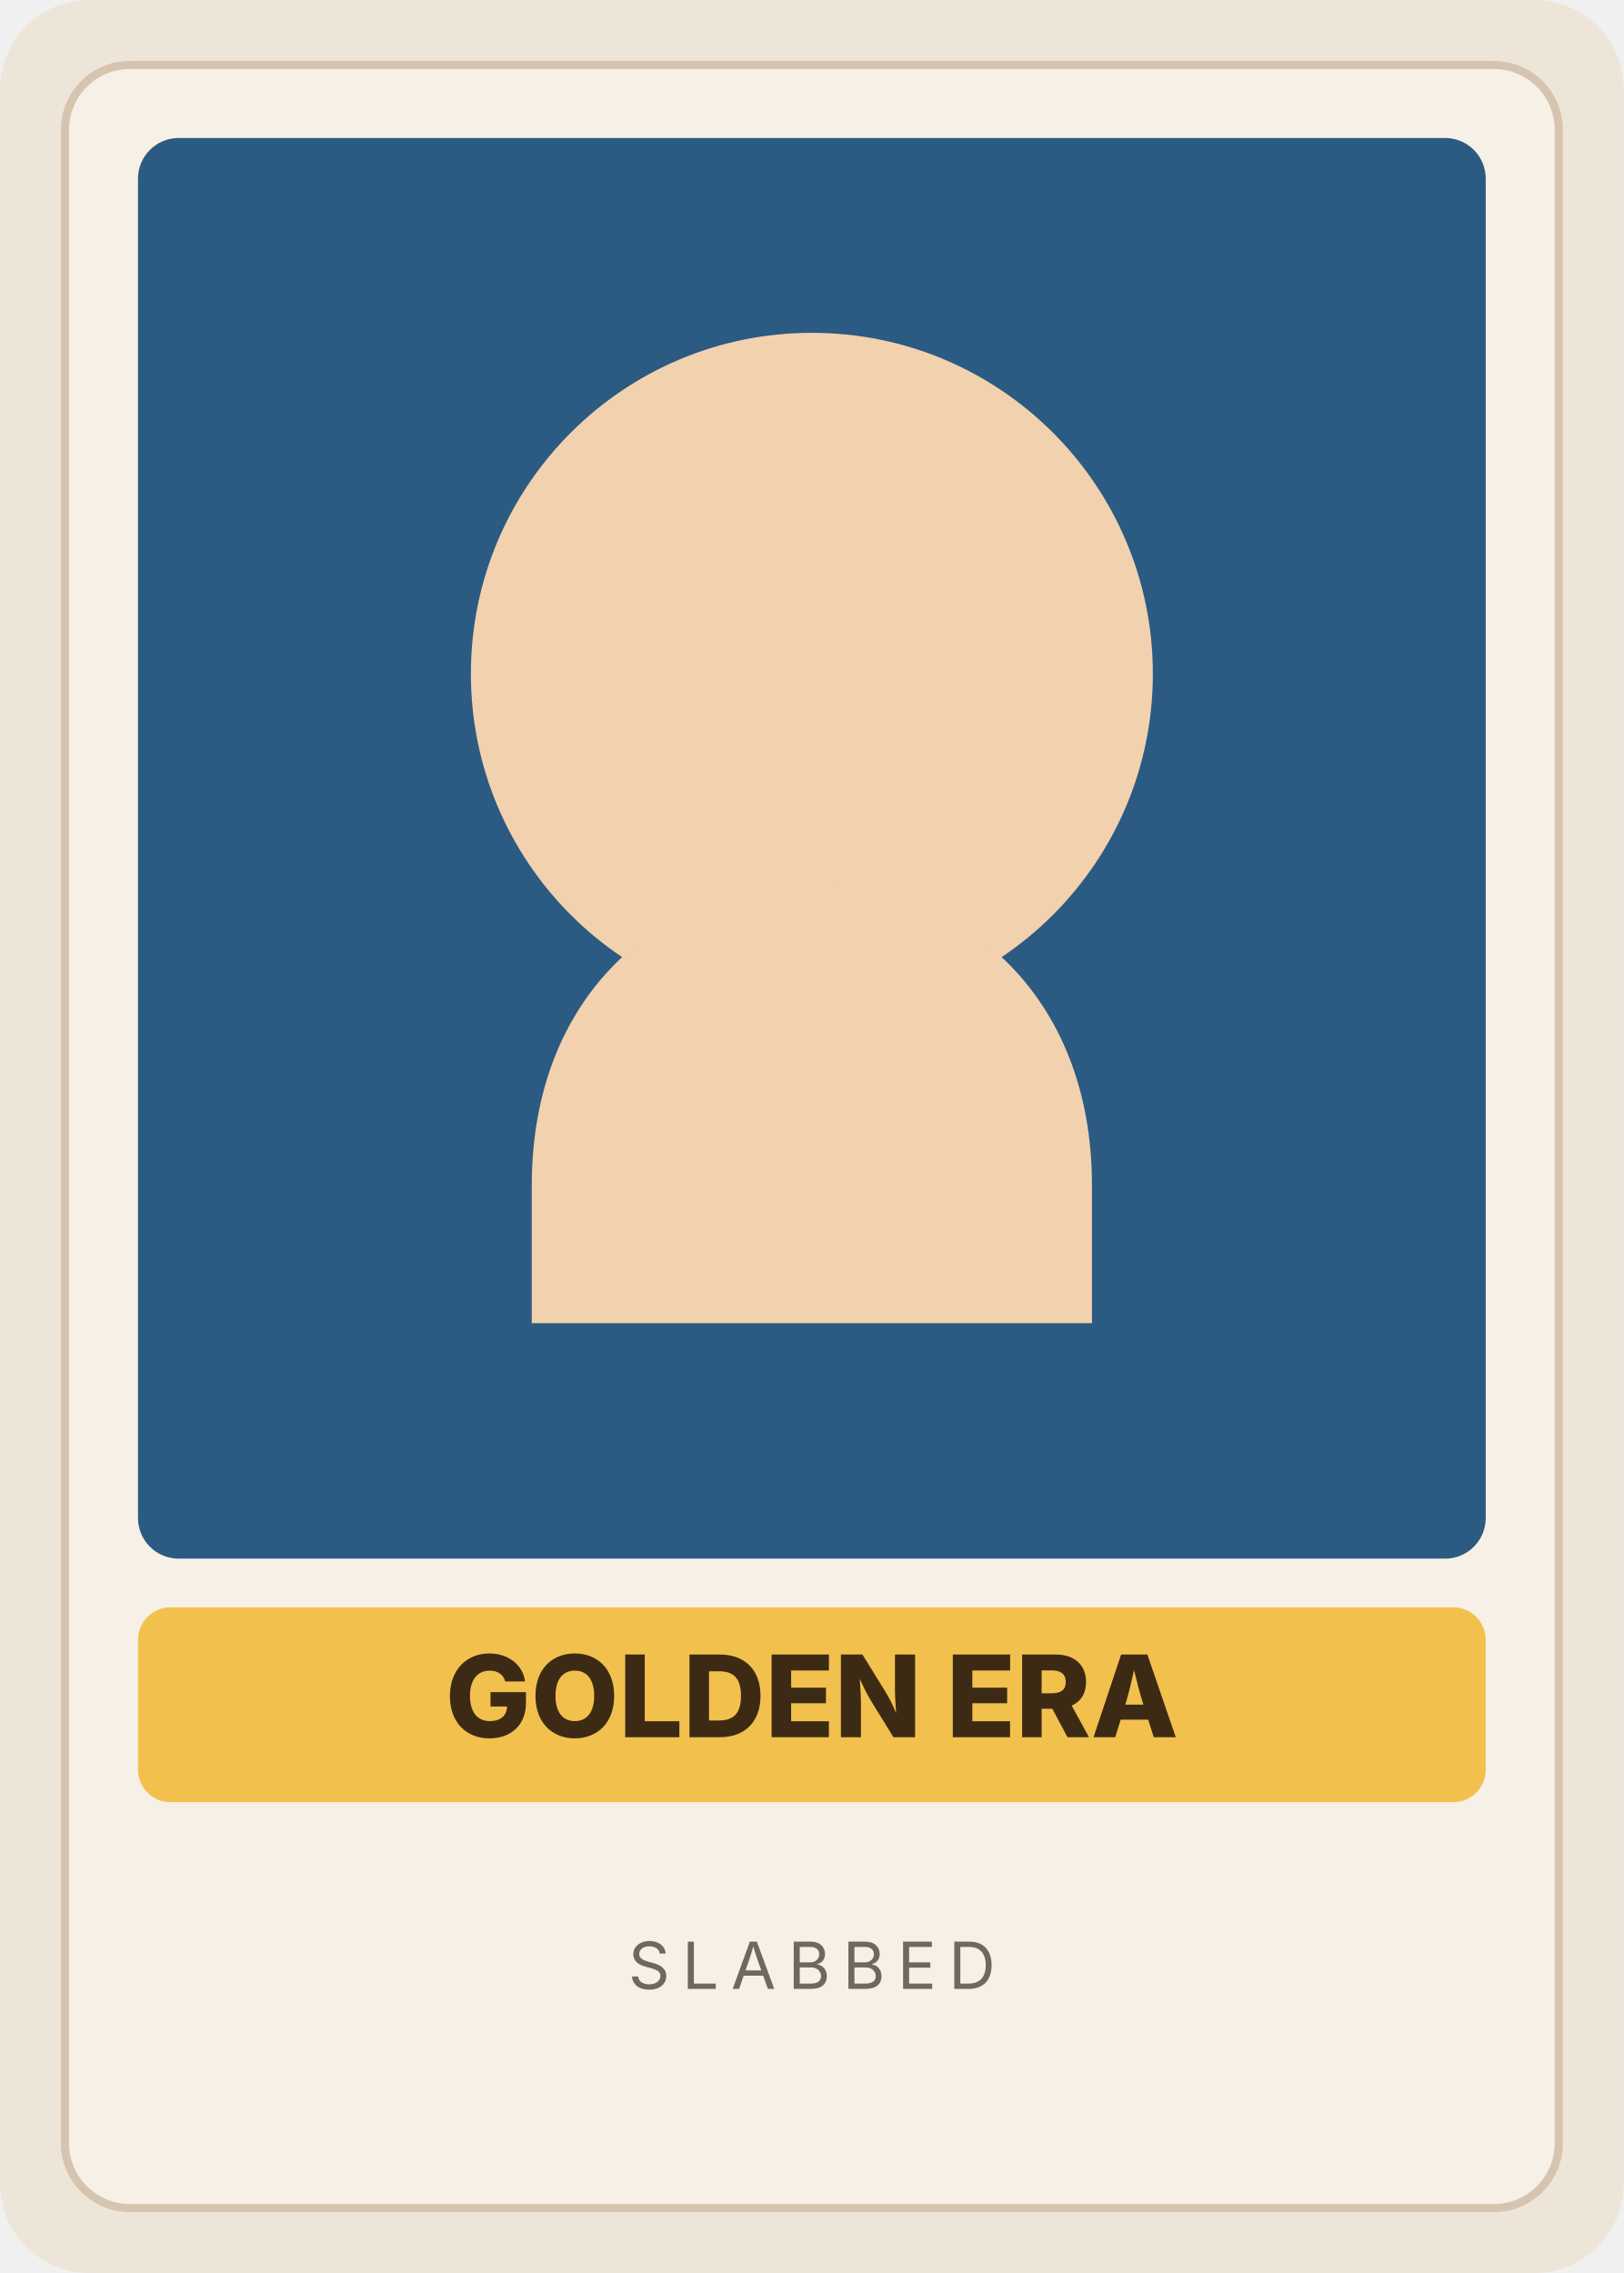
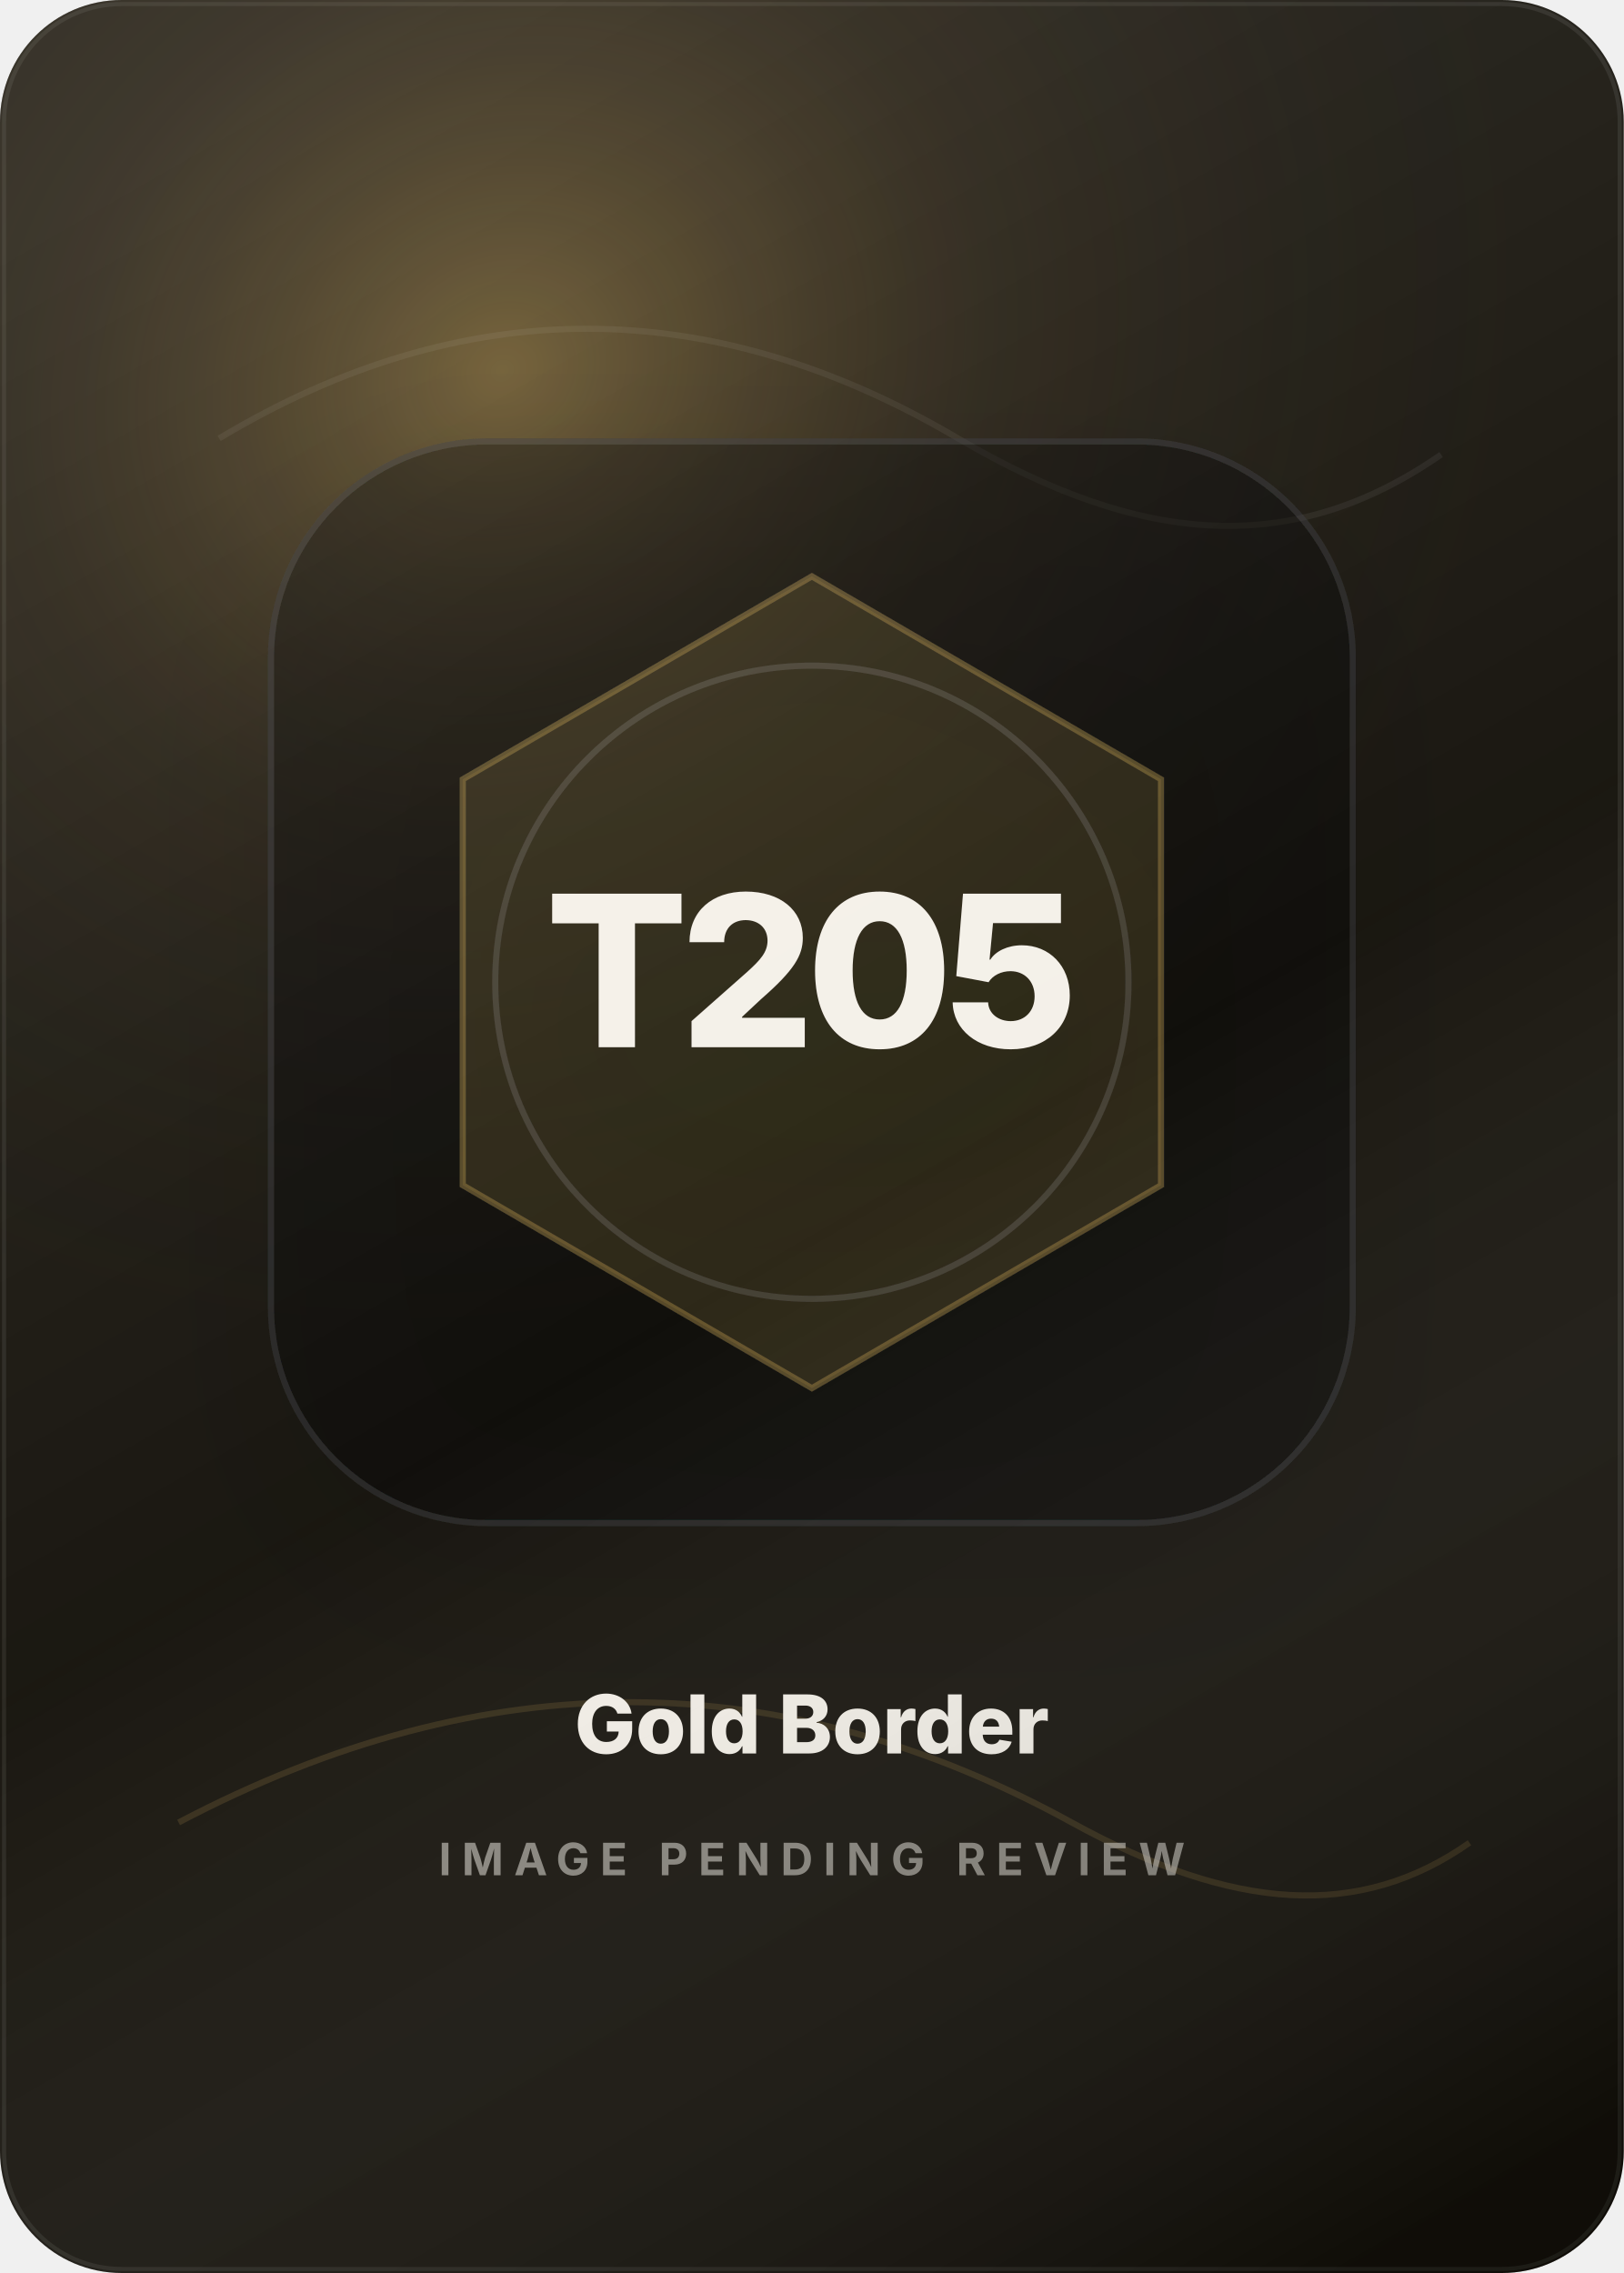
- <svg xmlns="http://www.w3.org/2000/svg" width="400" height="560" viewBox="0 0 400 560" fill="none">
-   <rect width="400" height="560" rx="22" fill="#EEE5D9" />
-   <rect x="16" y="16" width="368" height="528" rx="16" fill="#F7F0E6" stroke="#D5C4AF" stroke-width="2" />
-   <rect x="34" y="34" width="332" height="350" rx="10" fill="#2B5A83" />
-   <circle cx="200" cy="166" r="84" fill="#F2D1AE" />
-   <path d="M131 292C131 245 163 218 200 218C237 218 269 245 269 292V326H131V292Z" fill="#F2D1AE" />
-   <rect x="34" y="396" width="332" height="48" rx="8" fill="#F2C14D" />
-   <text x="200" y="428" text-anchor="middle" fill="#3D2A14" font-family="Inter, Arial, sans-serif" font-size="28" font-weight="800">GOLDEN ERA</text>
-   <text x="200" y="490" text-anchor="middle" fill="#72675D" font-family="Inter, Arial, sans-serif" font-size="16" letter-spacing="3">SLABBED</text>
+ <svg xmlns="http://www.w3.org/2000/svg" width="400" height="560" viewBox="0 0 400 560" fill="none" role="img" aria-label="Gold Border placeholder card">
+   <defs>
+     <radialGradient id="g1" cx="0" cy="0" r="1" gradientUnits="userSpaceOnUse" gradientTransform="translate(122 92) rotate(61) scale(238 270)">
+       <stop stop-color="#caa24d" stop-opacity="0.46" />
+       <stop offset="0.46" stop-color="#644c26" stop-opacity="0.18" />
+       <stop offset="1" stop-color="#15120b" stop-opacity="0" />
+     </radialGradient>
+     <linearGradient id="g2" x1="58" y1="31" x2="354" y2="547" gradientUnits="userSpaceOnUse">
+       <stop stop-color="#ffffff" stop-opacity="0.12" />
+       <stop offset="0.52" stop-color="#ffffff" stop-opacity="0.025" />
+       <stop offset="1" stop-color="#000000" stop-opacity="0.25" />
+     </linearGradient>
+     <filter id="shadow" x="34" y="74" width="332" height="352" filterUnits="userSpaceOnUse" color-interpolation-filters="sRGB">
+       <feDropShadow dx="0" dy="18" stdDeviation="22" flood-color="#000000" flood-opacity="0.34" />
+     </filter>
+   </defs>
+   <rect width="400" height="560" rx="30" fill="#15120b" />
+   <rect x="1" y="1" width="398" height="558" rx="29" stroke="white" stroke-opacity="0.08" />
+   <rect width="400" height="560" rx="30" fill="url(#g1)" />
+   <path d="M54 108C114 72 175 72 236 108C282 135 319 137 355 112" stroke="white" stroke-opacity="0.06" stroke-width="1.5" />
+   <path d="M44 449C120 409 193 410 264 449C304 471 335 473 362 454" stroke="#caa24d" stroke-opacity="0.17" stroke-width="1.5" />
+   <g filter="url(#shadow)">
+     <rect x="66" y="108" width="268" height="268" rx="54" fill="#0b0d0f" fill-opacity="0.42" />
+     <rect x="66.75" y="108.75" width="266.5" height="266.5" rx="53.25" stroke="white" stroke-opacity="0.08" stroke-width="1.5" />
+     <path d="M200 142L286 192V292L200 342L114 292V192L200 142Z" fill="#caa24d" fill-opacity="0.13" stroke="#caa24d" stroke-opacity="0.34" stroke-width="1.5" />
+     <circle cx="200" cy="242" r="78" stroke="white" stroke-opacity="0.11" stroke-width="1.5" />
+     <text x="200" y="258" text-anchor="middle" font-family="Inter, ui-sans-serif, system-ui, -apple-system, BlinkMacSystemFont, 'Segoe UI', sans-serif" font-size="52" font-weight="780" letter-spacing="-2" fill="#f4f0e8">T205</text>
+   </g>
+   <text x="200" y="432" text-anchor="middle" font-family="Inter, ui-sans-serif, system-ui, -apple-system, BlinkMacSystemFont, 'Segoe UI', sans-serif" font-size="20" font-weight="760" fill="#f4f0e8">Gold Border</text>
+   <text x="200" y="462" text-anchor="middle" font-family="Inter, ui-sans-serif, system-ui, -apple-system, BlinkMacSystemFont, 'Segoe UI', sans-serif" font-size="11" font-weight="720" letter-spacing="2.6" fill="#f4f0e8" fill-opacity="0.52">IMAGE PENDING REVIEW</text>
+   <rect width="400" height="560" rx="30" fill="url(#g2)" />
</svg>
